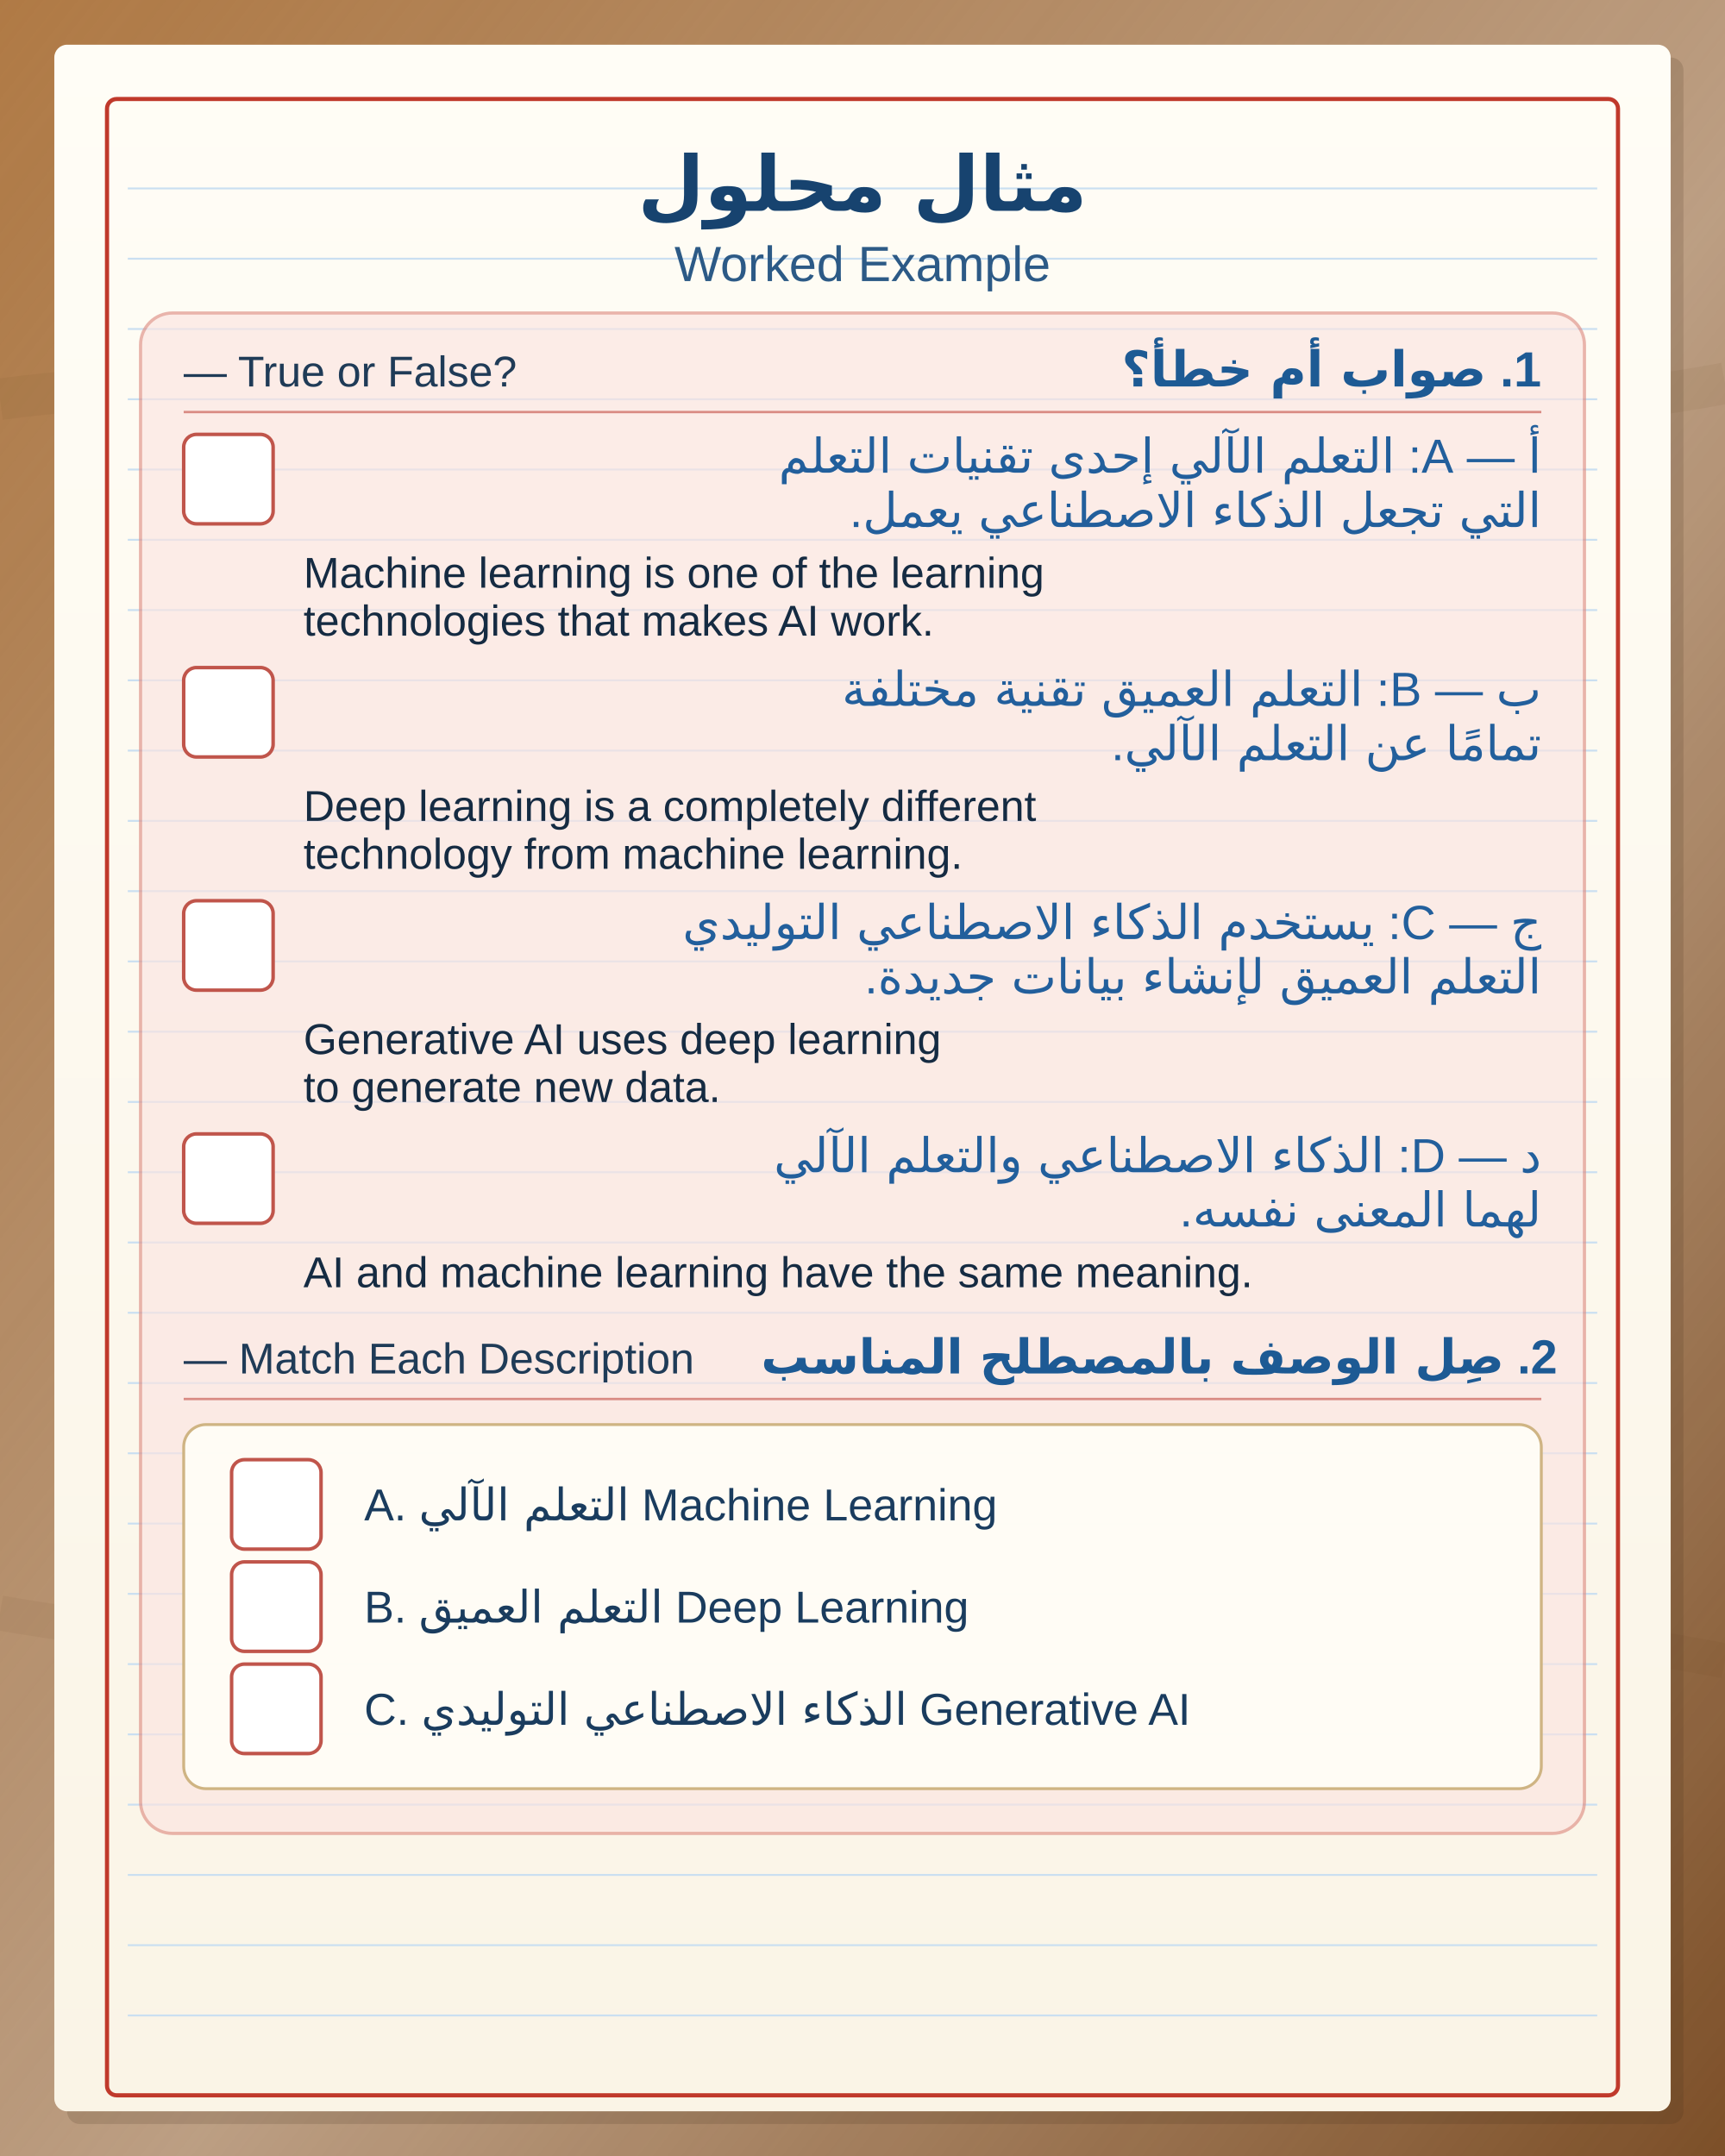
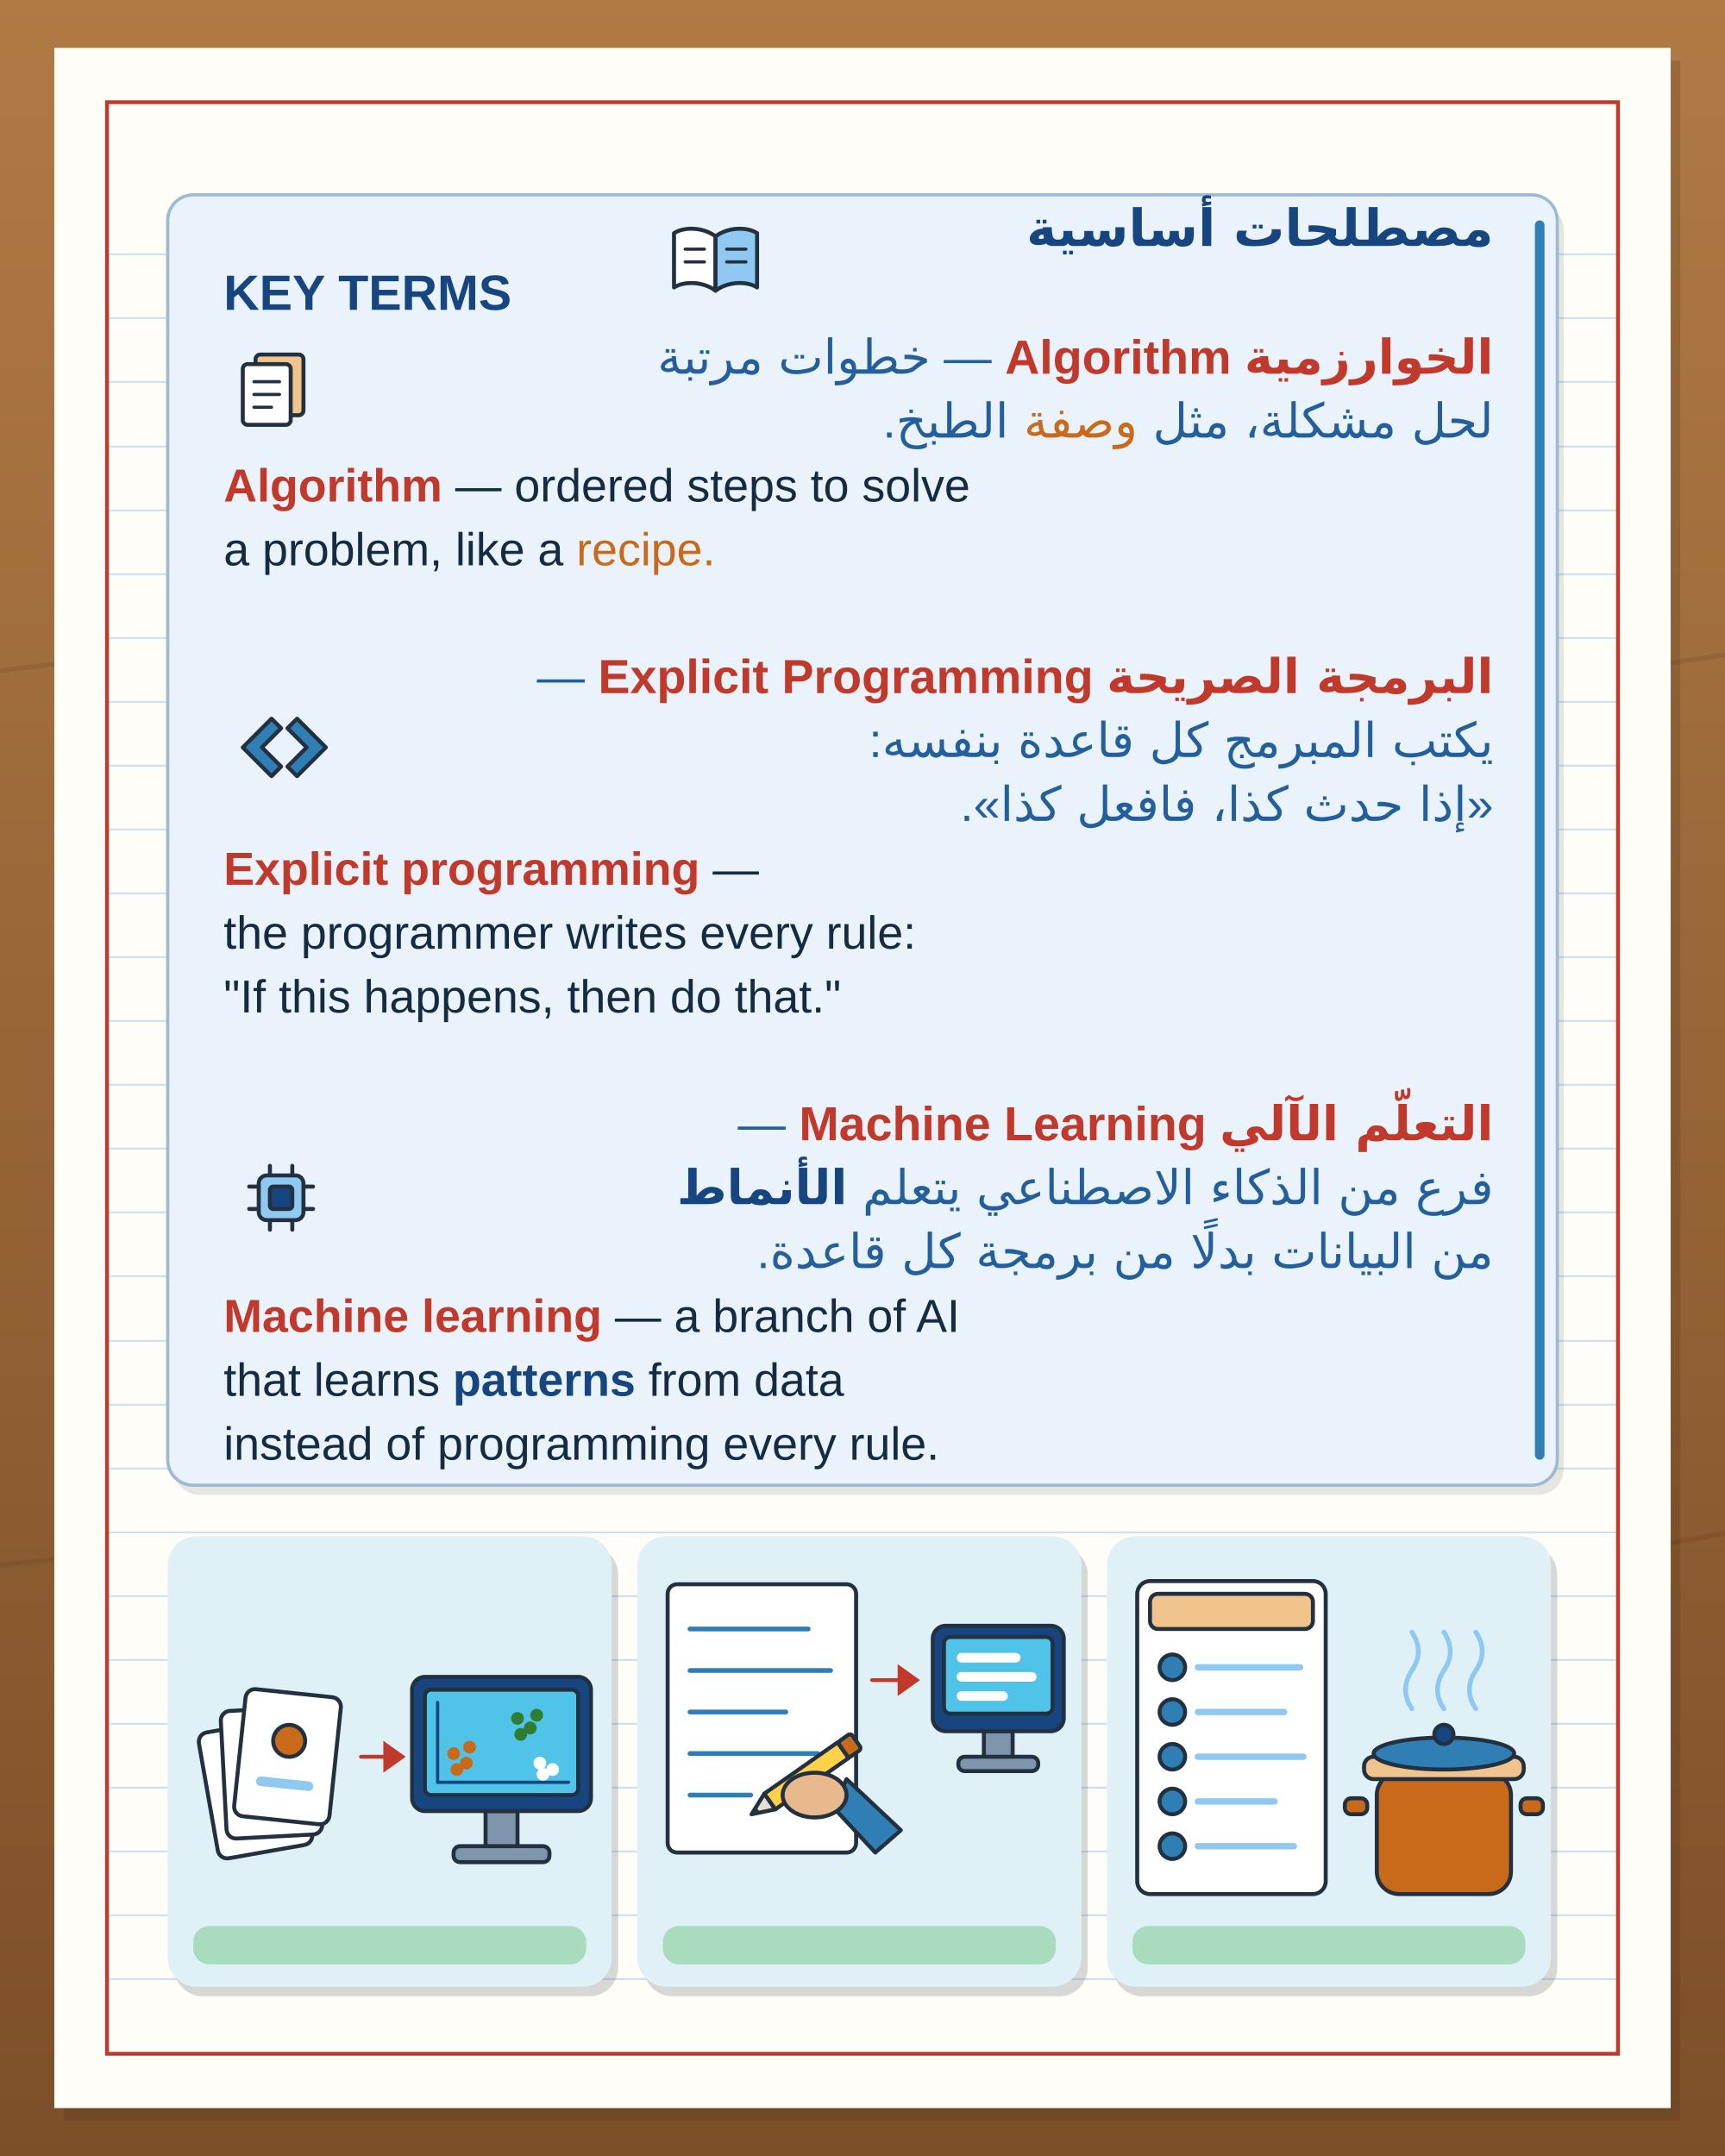
<svg xmlns="http://www.w3.org/2000/svg" width="1080" height="1350" viewBox="0 0 1080 1350" preserveAspectRatio="xMidYMid meet" style="width:100%;height:auto;max-width:1080px;display:block;margin:0 auto;">
  <defs>
-     <linearGradient id="woodGrad" x1="0" y1="0" x2="1" y2="1">
+     <linearGradient id="pmDesk" x1="0" y1="0" x2="0" y2="1">
      <stop offset="0" stop-color="#b07a45" />
-       <stop offset="0.55" stop-color="#96633494" />
-       <stop offset="1" stop-color="#7c4f28" />
+       <stop offset="1" stop-color="#7d4f28" />
    </linearGradient>
-     <linearGradient id="paperGrad" x1="0" y1="0" x2="0" y2="1">
-       <stop offset="0" stop-color="#fffdf6" />
-       <stop offset="1" stop-color="#faf4e6" />
-     </linearGradient>
+     <pattern id="pmRules" x="0" y="120" width="1080" height="40" patternUnits="userSpaceOnUse">
+       <line x1="0" y1="39.5" x2="1080" y2="39.5" stroke="#cfe0f0" stroke-width="1.4" />
+     </pattern>
  </defs>
-   <rect x="0" y="0" width="1080" height="1350" fill="url(#woodGrad)" />
-   <path d="M0 250 C 300 210, 760 300, 1080 240" fill="none" stroke="#5d3714" stroke-width="26" opacity="0.07" />
-   <path d="M0 1010 C 340 1070, 720 970, 1080 1040" fill="none" stroke="#5d3714" stroke-width="22" opacity="0.06" />
-   <rect x="42" y="36" width="1012" height="1294" fill="#3a2411" opacity="0.16" rx="8" />
-   <rect x="34" y="28" width="1012" height="1294" fill="url(#paperGrad)" rx="8" />
-   <g stroke="#cadff1" stroke-width="1.2">
-     <line x1="80" y1="118" x2="1000" y2="118" />
-     <line x1="80" y1="162" x2="1000" y2="162" />
-     <line x1="80" y1="206" x2="1000" y2="206" />
-     <line x1="80" y1="250" x2="1000" y2="250" />
-     <line x1="80" y1="294" x2="1000" y2="294" />
-     <line x1="80" y1="338" x2="1000" y2="338" />
-     <line x1="80" y1="382" x2="1000" y2="382" />
-     <line x1="80" y1="426" x2="1000" y2="426" />
-     <line x1="80" y1="470" x2="1000" y2="470" />
-     <line x1="80" y1="514" x2="1000" y2="514" />
-     <line x1="80" y1="558" x2="1000" y2="558" />
-     <line x1="80" y1="602" x2="1000" y2="602" />
-     <line x1="80" y1="646" x2="1000" y2="646" />
-     <line x1="80" y1="690" x2="1000" y2="690" />
-     <line x1="80" y1="734" x2="1000" y2="734" />
-     <line x1="80" y1="778" x2="1000" y2="778" />
-     <line x1="80" y1="822" x2="1000" y2="822" />
-     <line x1="80" y1="866" x2="1000" y2="866" />
-     <line x1="80" y1="910" x2="1000" y2="910" />
-     <line x1="80" y1="954" x2="1000" y2="954" />
-     <line x1="80" y1="998" x2="1000" y2="998" />
-     <line x1="80" y1="1042" x2="1000" y2="1042" />
-     <line x1="80" y1="1086" x2="1000" y2="1086" />
-     <line x1="80" y1="1130" x2="1000" y2="1130" />
-     <line x1="80" y1="1174" x2="1000" y2="1174" />
-     <line x1="80" y1="1218" x2="1000" y2="1218" />
-     <line x1="80" y1="1262" x2="1000" y2="1262" />
+   <rect x="0" y="0" width="1080" height="1350" fill="url(#pmDesk)" />
+   <path d="M0 420 C 300 380, 700 470, 1080 410" fill="none" stroke="#3a2411" stroke-width="3" opacity=".12" />
+   <path d="M0 980 C 350 940, 720 1030, 1080 960" fill="none" stroke="#3a2411" stroke-width="3" opacity=".12" />
+   <rect x="40" y="38" width="1012" height="1290" fill="#3a2411" opacity=".18" />
+   <rect x="34" y="30" width="1012" height="1290" fill="#fffdf7" />
+   <rect x="67" y="120" width="946" height="1152" fill="url(#pmRules)" />
+   <rect x="67" y="64" width="946" height="1222" fill="none" stroke="#c0392b" stroke-width="2.4" />
+   <rect x="109" y="128" width="870" height="808" rx="16" fill="#22303f" opacity=".12" />
+   <rect x="105" y="122" width="870" height="808" rx="16" fill="#eaf2fb" stroke="#9db9d6" stroke-width="2" />
+   <rect x="961" y="138" width="6" height="776" rx="3" fill="#2f7fb5" />
+   <rect x="109" y="968" width="278" height="282" rx="18" fill="#22303f" opacity=".18" />
+   <rect x="403" y="968" width="278" height="282" rx="18" fill="#22303f" opacity=".18" />
+   <rect x="697" y="968" width="278" height="282" rx="18" fill="#22303f" opacity=".18" />
+   <rect x="105" y="962" width="278" height="282" rx="18" fill="#dff1f7" />
+   <rect x="399" y="962" width="278" height="282" rx="18" fill="#dff1f7" />
+   <rect x="693" y="962" width="278" height="282" rx="18" fill="#dff1f7" />
+   <rect x="121" y="1206" width="246" height="24" rx="10" fill="#a9dcbe" />
+   <rect x="415" y="1206" width="246" height="24" rx="10" fill="#a9dcbe" />
+   <rect x="709" y="1206" width="246" height="24" rx="10" fill="#a9dcbe" />
+   <line x1="226" y1="1100" x2="242" y2="1100" stroke="#c0392b" stroke-width="2.4" stroke-linecap="round" />
+   <polygon points="240,1090 254,1100 240,1110" fill="#c0392b" />
+   <line x1="546" y1="1052" x2="564" y2="1052" stroke="#c0392b" stroke-width="2.4" stroke-linecap="round" />
+   <polygon points="562,1042 576,1052 562,1062" fill="#c0392b" />
+   <g transform="translate(420 140)" stroke="#22303f" stroke-width="2.5" stroke-linecap="round" stroke-linejoin="round">
+     <path d="M 28 8 C 20 2, 8 2, 2 6 L 2 40 C 8 36, 20 36, 28 42 Z" fill="#ffffff" />
+     <path d="M 28 8 C 36 2, 48 2, 54 6 L 54 40 C 48 36, 36 36, 28 42 Z" fill="#8fc9f2" />
+     <line x1="9" y1="16" x2="21" y2="16" stroke-width="2" />
+     <line x1="9" y1="24" x2="21" y2="24" stroke-width="2" />
+     <line x1="35" y1="16" x2="47" y2="16" stroke-width="2" />
+     <line x1="35" y1="24" x2="47" y2="24" stroke-width="2" />
  </g>
-   <rect x="67" y="62" width="946" height="1250" fill="none" stroke="#c0392b" stroke-width="2.6" rx="6" />
-   <rect x="88" y="196" width="904" height="952" fill="#fbe4e1" opacity="0.66" stroke="#dd8f86" stroke-width="2" rx="20" />
-   <rect x="115" y="892" width="850" height="228" fill="#fffdf6" opacity="0.96" stroke="#cdb27f" stroke-width="1.8" rx="14" />
-   <line x1="115" y1="258" x2="965" y2="258" stroke="#d98b84" stroke-width="1.5" />
-   <line x1="115" y1="876" x2="965" y2="876" stroke="#d98b84" stroke-width="1.5" />
-   <g fill="#ffffff" stroke="#c0554b" stroke-width="2.2">
-     <rect x="115" y="272" width="56" height="56" rx="8" />
-     <rect x="115" y="418" width="56" height="56" rx="8" />
-     <rect x="115" y="564" width="56" height="56" rx="8" />
-     <rect x="115" y="710" width="56" height="56" rx="8" />
+   <g transform="translate(150 222)" stroke="#22303f" stroke-width="2.5" stroke-linecap="round" stroke-linejoin="round">
+     <rect x="10" y="0" width="30" height="38" rx="3" fill="#f0c48c" />
+     <rect x="2" y="6" width="30" height="38" rx="3" fill="#ffffff" />
+     <line x1="9" y1="17" x2="25" y2="17" stroke-width="2" />
+     <line x1="9" y1="25" x2="25" y2="25" stroke-width="2" />
+     <line x1="9" y1="33" x2="20" y2="33" stroke-width="2" />
  </g>
-   <g fill="#ffffff" stroke="#c0554b" stroke-width="2.2">
-     <rect x="145" y="914" width="56" height="56" rx="8" />
-     <rect x="145" y="978" width="56" height="56" rx="8" />
-     <rect x="145" y="1042" width="56" height="56" rx="8" />
+   <g transform="translate(150 444)" stroke="#22303f" stroke-width="2.5" stroke-linecap="round" stroke-linejoin="round">
+     <polygon points="20,6 26,12 14,24 26,36 20,42 2,24" fill="#2f7fb5" />
+     <polygon points="36,6 54,24 36,42 30,36 42,24 30,12" fill="#2f7fb5" />
  </g>
-   <text x="540" y="132" direction="rtl" unicode-bidi="plaintext" text-anchor="middle" font-family="Tahoma, Arial, Segoe UI, sans-serif" font-size="48" font-weight="bold" fill="#17436f">مثال محلول</text>
-   <text x="540" y="176" direction="ltr" unicode-bidi="plaintext" text-anchor="middle" font-family="Segoe Print, Comic Sans MS, Arial, sans-serif" font-size="31" fill="#2c5a86">Worked Example</text>
-   <text x="965" y="242" direction="rtl" unicode-bidi="plaintext" text-anchor="start" font-family="Tahoma, Arial, Segoe UI, sans-serif" font-size="31" font-weight="bold" fill="#1d5a94">1. صواب أم خطأ؟</text>
-   <text x="115" y="242" direction="ltr" unicode-bidi="plaintext" text-anchor="start" font-family="Segoe Print, Comic Sans MS, Arial, sans-serif" font-size="27" fill="#1f3b57">— True or False?</text>
-   <text x="965" y="296" direction="rtl" unicode-bidi="plaintext" text-anchor="start" font-family="Tahoma, Arial, Segoe UI, sans-serif" font-size="30" fill="#225f9c">
-     <tspan x="965" dy="0">أ — A: التعلم الآلي إحدى تقنيات التعلم</tspan>
-     <tspan x="965" dy="34">التي تجعل الذكاء الاصطناعي يعمل.</tspan>
+   <g transform="translate(176 750)" stroke="#22303f" stroke-width="2.5" stroke-linecap="round" stroke-linejoin="round">
+     <line x1="-7" y1="-20" x2="-7" y2="-14" />
+     <line x1="7" y1="-20" x2="7" y2="-14" />
+     <line x1="-7" y1="14" x2="-7" y2="20" />
+     <line x1="7" y1="14" x2="7" y2="20" />
+     <line x1="-20" y1="-7" x2="-14" y2="-7" />
+     <line x1="-20" y1="7" x2="-14" y2="7" />
+     <line x1="14" y1="-7" x2="20" y2="-7" />
+     <line x1="14" y1="7" x2="20" y2="7" />
+     <rect x="-14" y="-14" width="28" height="28" rx="5" fill="#8fc9f2" />
+     <rect x="-7" y="-7" width="14" height="14" rx="2" fill="#17457f" />
+   </g>
+   <g stroke="#22303f" stroke-width="2.5" stroke-linecap="round" stroke-linejoin="round">
+     <g transform="translate(160 1120) rotate(-10)">
+       <rect x="-30" y="-40" width="60" height="80" rx="6" fill="#ffffff" />
+       <circle cx="0" cy="-10" r="10" fill="#2e7d32" />
+       <rect x="-18" y="14" width="36" height="6" rx="3" fill="#8fc9f2" stroke="none" />
+     </g>
+     <g transform="translate(170 1110) rotate(-3)">
+       <rect x="-30" y="-40" width="60" height="80" rx="6" fill="#ffffff" />
+       <circle cx="0" cy="-10" r="10" fill="#2f7fb5" />
+       <rect x="-18" y="14" width="36" height="6" rx="3" fill="#8fc9f2" stroke="none" />
+     </g>
+     <g transform="translate(180 1100) rotate(6)">
+       <rect x="-30" y="-40" width="60" height="80" rx="6" fill="#ffffff" />
+       <circle cx="0" cy="-10" r="10" fill="#c96a1b" />
+       <rect x="-18" y="14" width="36" height="6" rx="3" fill="#8fc9f2" stroke="none" />
+     </g>
+     <rect x="304" y="1134" width="20" height="24" fill="#7f95ab" />
+     <rect x="284" y="1156" width="60" height="10" rx="4" fill="#7f95ab" />
+     <rect x="258" y="1050" width="112" height="84" rx="8" fill="#17457f" />
+     <rect x="266" y="1058" width="96" height="66" rx="4" fill="#4fc3e8" />
+     <line x1="274" y1="1066" x2="274" y2="1116" stroke="#17457f" stroke-width="2" />
+     <line x1="274" y1="1116" x2="356" y2="1116" stroke="#17457f" stroke-width="2" />
+     <circle cx="284" cy="1098" r="4" fill="#c96a1b" stroke="none" />
+     <circle cx="292" cy="1104" r="4" fill="#c96a1b" stroke="none" />
+     <circle cx="286" cy="1108" r="4" fill="#c96a1b" stroke="none" />
+     <circle cx="294" cy="1094" r="4" fill="#c96a1b" stroke="none" />
+     <circle cx="324" cy="1076" r="4" fill="#2e7d32" stroke="none" />
+     <circle cx="332" cy="1082" r="4" fill="#2e7d32" stroke="none" />
+     <circle cx="326" cy="1086" r="4" fill="#2e7d32" stroke="none" />
+     <circle cx="336" cy="1074" r="4" fill="#2e7d32" stroke="none" />
+     <circle cx="338" cy="1104" r="4" fill="#ffffff" stroke="none" />
+     <circle cx="346" cy="1108" r="4" fill="#ffffff" stroke="none" />
+     <circle cx="340" cy="1111" r="4" fill="#ffffff" stroke="none" />
+   </g>
+   <g stroke="#22303f" stroke-width="2.5" stroke-linecap="round" stroke-linejoin="round">
+     <rect x="418" y="992" width="118" height="168" rx="6" fill="#ffffff" />
+     <line x1="432" y1="1020" x2="506" y2="1020" stroke="#2f7fb5" stroke-width="3" />
+     <line x1="432" y1="1046" x2="520" y2="1046" stroke="#2f7fb5" stroke-width="3" />
+     <line x1="432" y1="1072" x2="492" y2="1072" stroke="#2f7fb5" stroke-width="3" />
+     <line x1="432" y1="1098" x2="512" y2="1098" stroke="#2f7fb5" stroke-width="3" />
+     <line x1="432" y1="1124" x2="470" y2="1124" stroke="#2f7fb5" stroke-width="3" />
+     <g transform="translate(482 1128) rotate(-35)">
+       <polygon points="0,-6 0,6 -14,0" fill="#e8dfd1" />
+       <polygon points="-9,-2 -9,2 -14,0" fill="#22303f" stroke="none" />
+       <rect x="0" y="-6" width="56" height="12" fill="#ffd24a" />
+       <rect x="56" y="-6" width="10" height="12" rx="2" fill="#c96a1b" />
+     </g>
+     <polygon points="522,1132 548,1160 564,1146 530,1114" fill="#2f7fb5" />
+     <ellipse cx="510" cy="1124" rx="20" ry="14" fill="#e8b98d" />
+     <rect x="616" y="1084" width="18" height="18" fill="#7f95ab" />
+     <rect x="600" y="1100" width="50" height="9" rx="4" fill="#7f95ab" />
+     <rect x="584" y="1018" width="82" height="66" rx="8" fill="#17457f" />
+     <rect x="591" y="1025" width="68" height="48" rx="4" fill="#4fc3e8" />
+     <rect x="599" y="1035" width="40" height="6" rx="3" fill="#ffffff" stroke="none" />
+     <rect x="599" y="1047" width="50" height="6" rx="3" fill="#ffffff" stroke="none" />
+     <rect x="599" y="1059" width="32" height="6" rx="3" fill="#ffffff" stroke="none" />
+   </g>
+   <g stroke="#22303f" stroke-width="2.5" stroke-linecap="round" stroke-linejoin="round">
+     <rect x="712" y="990" width="118" height="196" rx="8" fill="#ffffff" />
+     <rect x="720" y="998" width="102" height="22" rx="5" fill="#f0c48c" />
+     <circle cx="734" cy="1044" r="8" fill="#2f7fb5" />
+     <circle cx="734" cy="1072" r="8" fill="#2f7fb5" />
+     <circle cx="734" cy="1100" r="8" fill="#2f7fb5" />
+     <circle cx="734" cy="1128" r="8" fill="#2f7fb5" />
+     <circle cx="734" cy="1156" r="8" fill="#2f7fb5" />
+     <line x1="750" y1="1044" x2="814" y2="1044" stroke="#8fc9f2" stroke-width="4" />
+     <line x1="750" y1="1072" x2="804" y2="1072" stroke="#8fc9f2" stroke-width="4" />
+     <line x1="750" y1="1100" x2="816" y2="1100" stroke="#8fc9f2" stroke-width="4" />
+     <line x1="750" y1="1128" x2="798" y2="1128" stroke="#8fc9f2" stroke-width="4" />
+     <line x1="750" y1="1156" x2="810" y2="1156" stroke="#8fc9f2" stroke-width="4" />
+     <path d="M 884 1070 Q 876 1058 884 1046 Q 892 1034 884 1022" fill="none" stroke="#8fc9f2" stroke-width="3" />
+     <path d="M 904 1070 Q 896 1058 904 1046 Q 912 1034 904 1022" fill="none" stroke="#8fc9f2" stroke-width="3" />
+     <path d="M 924 1070 Q 916 1058 924 1046 Q 932 1034 924 1022" fill="none" stroke="#8fc9f2" stroke-width="3" />
+     <rect x="842" y="1126" width="14" height="10" rx="4" fill="#c96a1b" />
+     <rect x="952" y="1126" width="14" height="10" rx="4" fill="#c96a1b" />
+     <rect x="862" y="1110" width="84" height="76" rx="14" fill="#c96a1b" />
+     <rect x="854" y="1100" width="100" height="14" rx="6" fill="#f0c48c" />
+     <ellipse cx="904" cy="1098" rx="44" ry="10" fill="#2f7fb5" />
+     <circle cx="904" cy="1086" r="6" fill="#17457f" />
+   </g>
+   <text x="935" y="154" direction="rtl" unicode-bidi="plaintext" text-anchor="start" font-family="Tahoma, Arial, Segoe UI, sans-serif" font-size="32" font-weight="bold" fill="#17457f">مصطلحات أساسية</text>
+   <text x="140" y="194" direction="ltr" unicode-bidi="plaintext" text-anchor="start" font-family="Segoe Print, Comic Sans MS, Arial, sans-serif" font-size="31" font-weight="bold" fill="#17457f">KEY TERMS</text>
+   <text x="935" y="234" direction="rtl" unicode-bidi="plaintext" text-anchor="start" font-family="Tahoma, Arial, Segoe UI, sans-serif" font-size="30" fill="#225f9c">
+     <tspan x="935" dy="0">
+       <tspan font-weight="bold" fill="#c0392b">الخوارزمية</tspan>
+       <tspan font-weight="bold" fill="#c0392b">Algorithm</tspan> — خطوات مرتبة</tspan>
+     <tspan x="935" dy="40">لحل مشكلة، مثل <tspan fill="#c96a1b">وصفة</tspan> الطبخ.</tspan>
  </text>
-   <text x="190" y="368" direction="ltr" unicode-bidi="plaintext" text-anchor="start" font-family="Segoe Print, Comic Sans MS, Arial, sans-serif" font-size="27" fill="#152b42">
-     <tspan x="190" dy="0">Machine learning is one of the learning</tspan>
-     <tspan x="190" dy="30">technologies that makes AI work.</tspan>
+   <text x="140" y="314" direction="ltr" unicode-bidi="plaintext" text-anchor="start" font-family="Segoe Print, Comic Sans MS, Arial, sans-serif" font-size="29" fill="#152b42">
+     <tspan x="140" dy="0">
+       <tspan font-weight="bold" fill="#c0392b">Algorithm</tspan> — ordered steps to solve</tspan>
+     <tspan x="140" dy="40">a problem, like a <tspan fill="#c96a1b">recipe.</tspan>
+     </tspan>
  </text>
-   <text x="965" y="442" direction="rtl" unicode-bidi="plaintext" text-anchor="start" font-family="Tahoma, Arial, Segoe UI, sans-serif" font-size="30" fill="#225f9c">
-     <tspan x="965" dy="0">ب — B: التعلم العميق تقنية مختلفة</tspan>
-     <tspan x="965" dy="34">تمامًا عن التعلم الآلي.</tspan>
+   <text x="935" y="434" direction="rtl" unicode-bidi="plaintext" text-anchor="start" font-family="Tahoma, Arial, Segoe UI, sans-serif" font-size="30" fill="#225f9c">
+     <tspan x="935" dy="0">
+       <tspan font-weight="bold" fill="#c0392b">البرمجة الصريحة</tspan>
+       <tspan font-weight="bold" fill="#c0392b">Explicit Programming</tspan> —</tspan>
+     <tspan x="935" dy="40">يكتب المبرمج كل قاعدة بنفسه:</tspan>
+     <tspan x="935" dy="40">«إذا حدث كذا، فافعل كذا».</tspan>
  </text>
-   <text x="190" y="514" direction="ltr" unicode-bidi="plaintext" text-anchor="start" font-family="Segoe Print, Comic Sans MS, Arial, sans-serif" font-size="27" fill="#152b42">
-     <tspan x="190" dy="0">Deep learning is a completely different</tspan>
-     <tspan x="190" dy="30">technology from machine learning.</tspan>
+   <text x="140" y="554" direction="ltr" unicode-bidi="plaintext" text-anchor="start" font-family="Segoe Print, Comic Sans MS, Arial, sans-serif" font-size="29" fill="#152b42">
+     <tspan x="140" dy="0">
+       <tspan font-weight="bold" fill="#c0392b">Explicit programming</tspan> —</tspan>
+     <tspan x="140" dy="40">the programmer writes every rule:</tspan>
+     <tspan x="140" dy="40">"If this happens, then do that."</tspan>
  </text>
-   <text x="965" y="588" direction="rtl" unicode-bidi="plaintext" text-anchor="start" font-family="Tahoma, Arial, Segoe UI, sans-serif" font-size="30" fill="#225f9c">
-     <tspan x="965" dy="0">ج — C: يستخدم الذكاء الاصطناعي التوليدي</tspan>
-     <tspan x="965" dy="34">التعلم العميق لإنشاء بيانات جديدة.</tspan>
+   <text x="935" y="714" direction="rtl" unicode-bidi="plaintext" text-anchor="start" font-family="Tahoma, Arial, Segoe UI, sans-serif" font-size="30" fill="#225f9c">
+     <tspan x="935" dy="0">
+       <tspan font-weight="bold" fill="#c0392b">التعلّم الآلي</tspan>
+       <tspan font-weight="bold" fill="#c0392b">Machine Learning</tspan> —</tspan>
+     <tspan x="935" dy="40">فرع من الذكاء الاصطناعي يتعلم <tspan font-weight="bold" fill="#17457f">الأنماط</tspan>
+     </tspan>
+     <tspan x="935" dy="40">من البيانات بدلًا من برمجة كل قاعدة.</tspan>
  </text>
-   <text x="190" y="660" direction="ltr" unicode-bidi="plaintext" text-anchor="start" font-family="Segoe Print, Comic Sans MS, Arial, sans-serif" font-size="27" fill="#152b42">
-     <tspan x="190" dy="0">Generative AI uses deep learning</tspan>
-     <tspan x="190" dy="30">to generate new data.</tspan>
+   <text x="140" y="834" direction="ltr" unicode-bidi="plaintext" text-anchor="start" font-family="Segoe Print, Comic Sans MS, Arial, sans-serif" font-size="29" fill="#152b42">
+     <tspan x="140" dy="0">
+       <tspan font-weight="bold" fill="#c0392b">Machine learning</tspan> — a branch of AI</tspan>
+     <tspan x="140" dy="40">that learns <tspan font-weight="bold" fill="#17457f">patterns</tspan> from data</tspan>
+     <tspan x="140" dy="40">instead of programming every rule.</tspan>
  </text>
-   <text x="965" y="734" direction="rtl" unicode-bidi="plaintext" text-anchor="start" font-family="Tahoma, Arial, Segoe UI, sans-serif" font-size="30" fill="#225f9c">
-     <tspan x="965" dy="0">د — D: الذكاء الاصطناعي والتعلم الآلي</tspan>
-     <tspan x="965" dy="34">لهما المعنى نفسه.</tspan>
-   </text>
-   <text x="190" y="806" direction="ltr" unicode-bidi="plaintext" text-anchor="start" font-family="Segoe Print, Comic Sans MS, Arial, sans-serif" font-size="27" fill="#152b42">AI and machine learning have the same meaning.</text>
-   <text x="975" y="860" direction="rtl" unicode-bidi="plaintext" text-anchor="start" font-family="Tahoma, Arial, Segoe UI, sans-serif" font-size="30" font-weight="bold" fill="#1d5a94">2. صِل الوصف بالمصطلح المناسب</text>
-   <text x="115" y="860" direction="ltr" unicode-bidi="plaintext" text-anchor="start" font-family="Segoe Print, Comic Sans MS, Arial, sans-serif" font-size="27" fill="#1f3b57">— Match Each Description</text>
-   <text x="228" y="952" direction="ltr" unicode-bidi="plaintext" text-anchor="start" font-family="Tahoma, Arial, Segoe UI, sans-serif" font-size="28" fill="#1a3c5e">A. التعلم الآلي Machine Learning</text>
-   <text x="228" y="1016" direction="ltr" unicode-bidi="plaintext" text-anchor="start" font-family="Tahoma, Arial, Segoe UI, sans-serif" font-size="28" fill="#1a3c5e">B. التعلم العميق Deep Learning</text>
-   <text x="228" y="1080" direction="ltr" unicode-bidi="plaintext" text-anchor="start" font-family="Tahoma, Arial, Segoe UI, sans-serif" font-size="28" fill="#1a3c5e">C. الذكاء الاصطناعي التوليدي Generative AI</text>
</svg>
